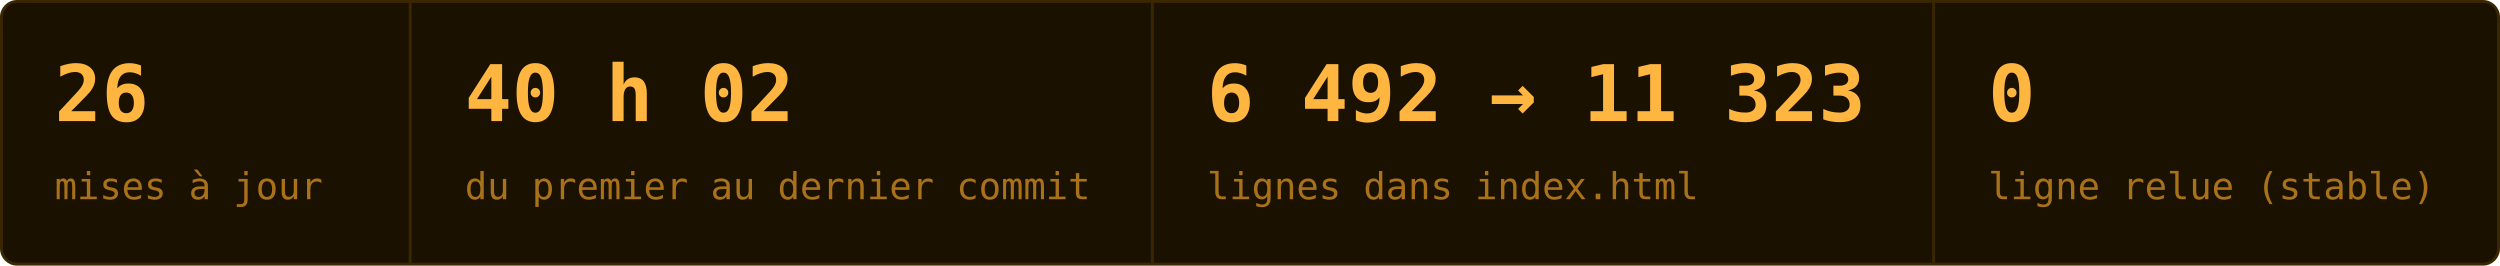
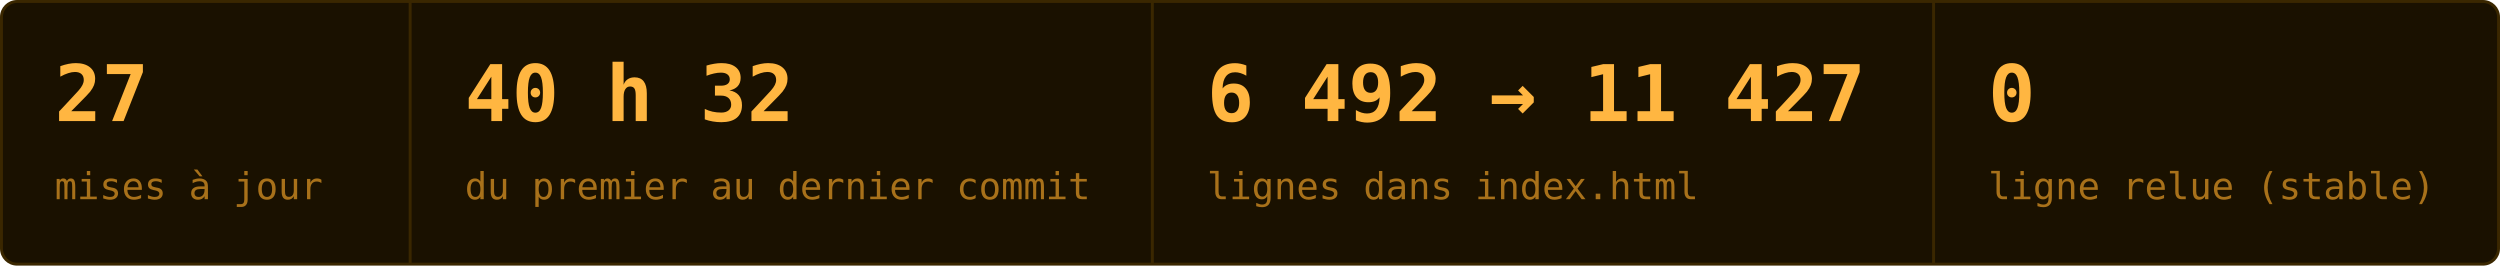
- <svg xmlns="http://www.w3.org/2000/svg" width="1280" height="136" viewBox="0 0 1280 136" role="img" aria-label="En chiffres : 26 mises à jour, 40 h 02 du premier au dernier commit, 6 492 → 11 323 lignes dans index.html, 0 ligne relue (stable)">
+ <svg xmlns="http://www.w3.org/2000/svg" width="1280" height="136" viewBox="0 0 1280 136" role="img" aria-label="En chiffres : 27 mises à jour, 40 h 32 du premier au dernier commit, 6 492 → 11 427 lignes dans index.html, 0 ligne relue (stable)">
  <rect x=".75" y=".75" width="1278.5" height="134.5" rx="8" fill="#1a1100" stroke="#3a2700" stroke-width="1.5" />
-   <text x="28.0" y="62" font-family="'JetBrains Mono', 'Cascadia Mono', Consolas, Menlo, 'DejaVu Sans Mono', monospace" font-size="40" font-weight="700" fill="#ffb641">26</text>
+   <text x="28.0" y="62" font-family="'JetBrains Mono', 'Cascadia Mono', Consolas, Menlo, 'DejaVu Sans Mono', monospace" font-size="40" font-weight="700" fill="#ffb641">27</text>
  <text x="28.0" y="102" font-family="'JetBrains Mono', 'Cascadia Mono', Consolas, Menlo, 'DejaVu Sans Mono', monospace" font-size="19" fill="#a8711a">mises à jour</text>
  <line x1="210.0" y1="1" x2="210.0" y2="135" stroke="#3a2700" stroke-width="1.5" />
-   <text x="238.0" y="62" font-family="'JetBrains Mono', 'Cascadia Mono', Consolas, Menlo, 'DejaVu Sans Mono', monospace" font-size="40" font-weight="700" fill="#ffb641">40 h 02</text>
+   <text x="238.0" y="62" font-family="'JetBrains Mono', 'Cascadia Mono', Consolas, Menlo, 'DejaVu Sans Mono', monospace" font-size="40" font-weight="700" fill="#ffb641">40 h 32</text>
  <text x="238.0" y="102" font-family="'JetBrains Mono', 'Cascadia Mono', Consolas, Menlo, 'DejaVu Sans Mono', monospace" font-size="19" fill="#a8711a">du premier au dernier commit</text>
  <line x1="590.0" y1="1" x2="590.0" y2="135" stroke="#3a2700" stroke-width="1.5" />
-   <text x="618.0" y="62" font-family="'JetBrains Mono', 'Cascadia Mono', Consolas, Menlo, 'DejaVu Sans Mono', monospace" font-size="40" font-weight="700" fill="#ffb641">6 492 → 11 323</text>
+   <text x="618.0" y="62" font-family="'JetBrains Mono', 'Cascadia Mono', Consolas, Menlo, 'DejaVu Sans Mono', monospace" font-size="40" font-weight="700" fill="#ffb641">6 492 → 11 427</text>
  <text x="618.0" y="102" font-family="'JetBrains Mono', 'Cascadia Mono', Consolas, Menlo, 'DejaVu Sans Mono', monospace" font-size="19" fill="#a8711a">lignes dans index.html</text>
  <line x1="990.0" y1="1" x2="990.0" y2="135" stroke="#3a2700" stroke-width="1.5" />
  <text x="1018.0" y="62" font-family="'JetBrains Mono', 'Cascadia Mono', Consolas, Menlo, 'DejaVu Sans Mono', monospace" font-size="40" font-weight="700" fill="#ffb641">0</text>
  <text x="1018.0" y="102" font-family="'JetBrains Mono', 'Cascadia Mono', Consolas, Menlo, 'DejaVu Sans Mono', monospace" font-size="19" fill="#a8711a">ligne relue (stable)</text>
</svg>
